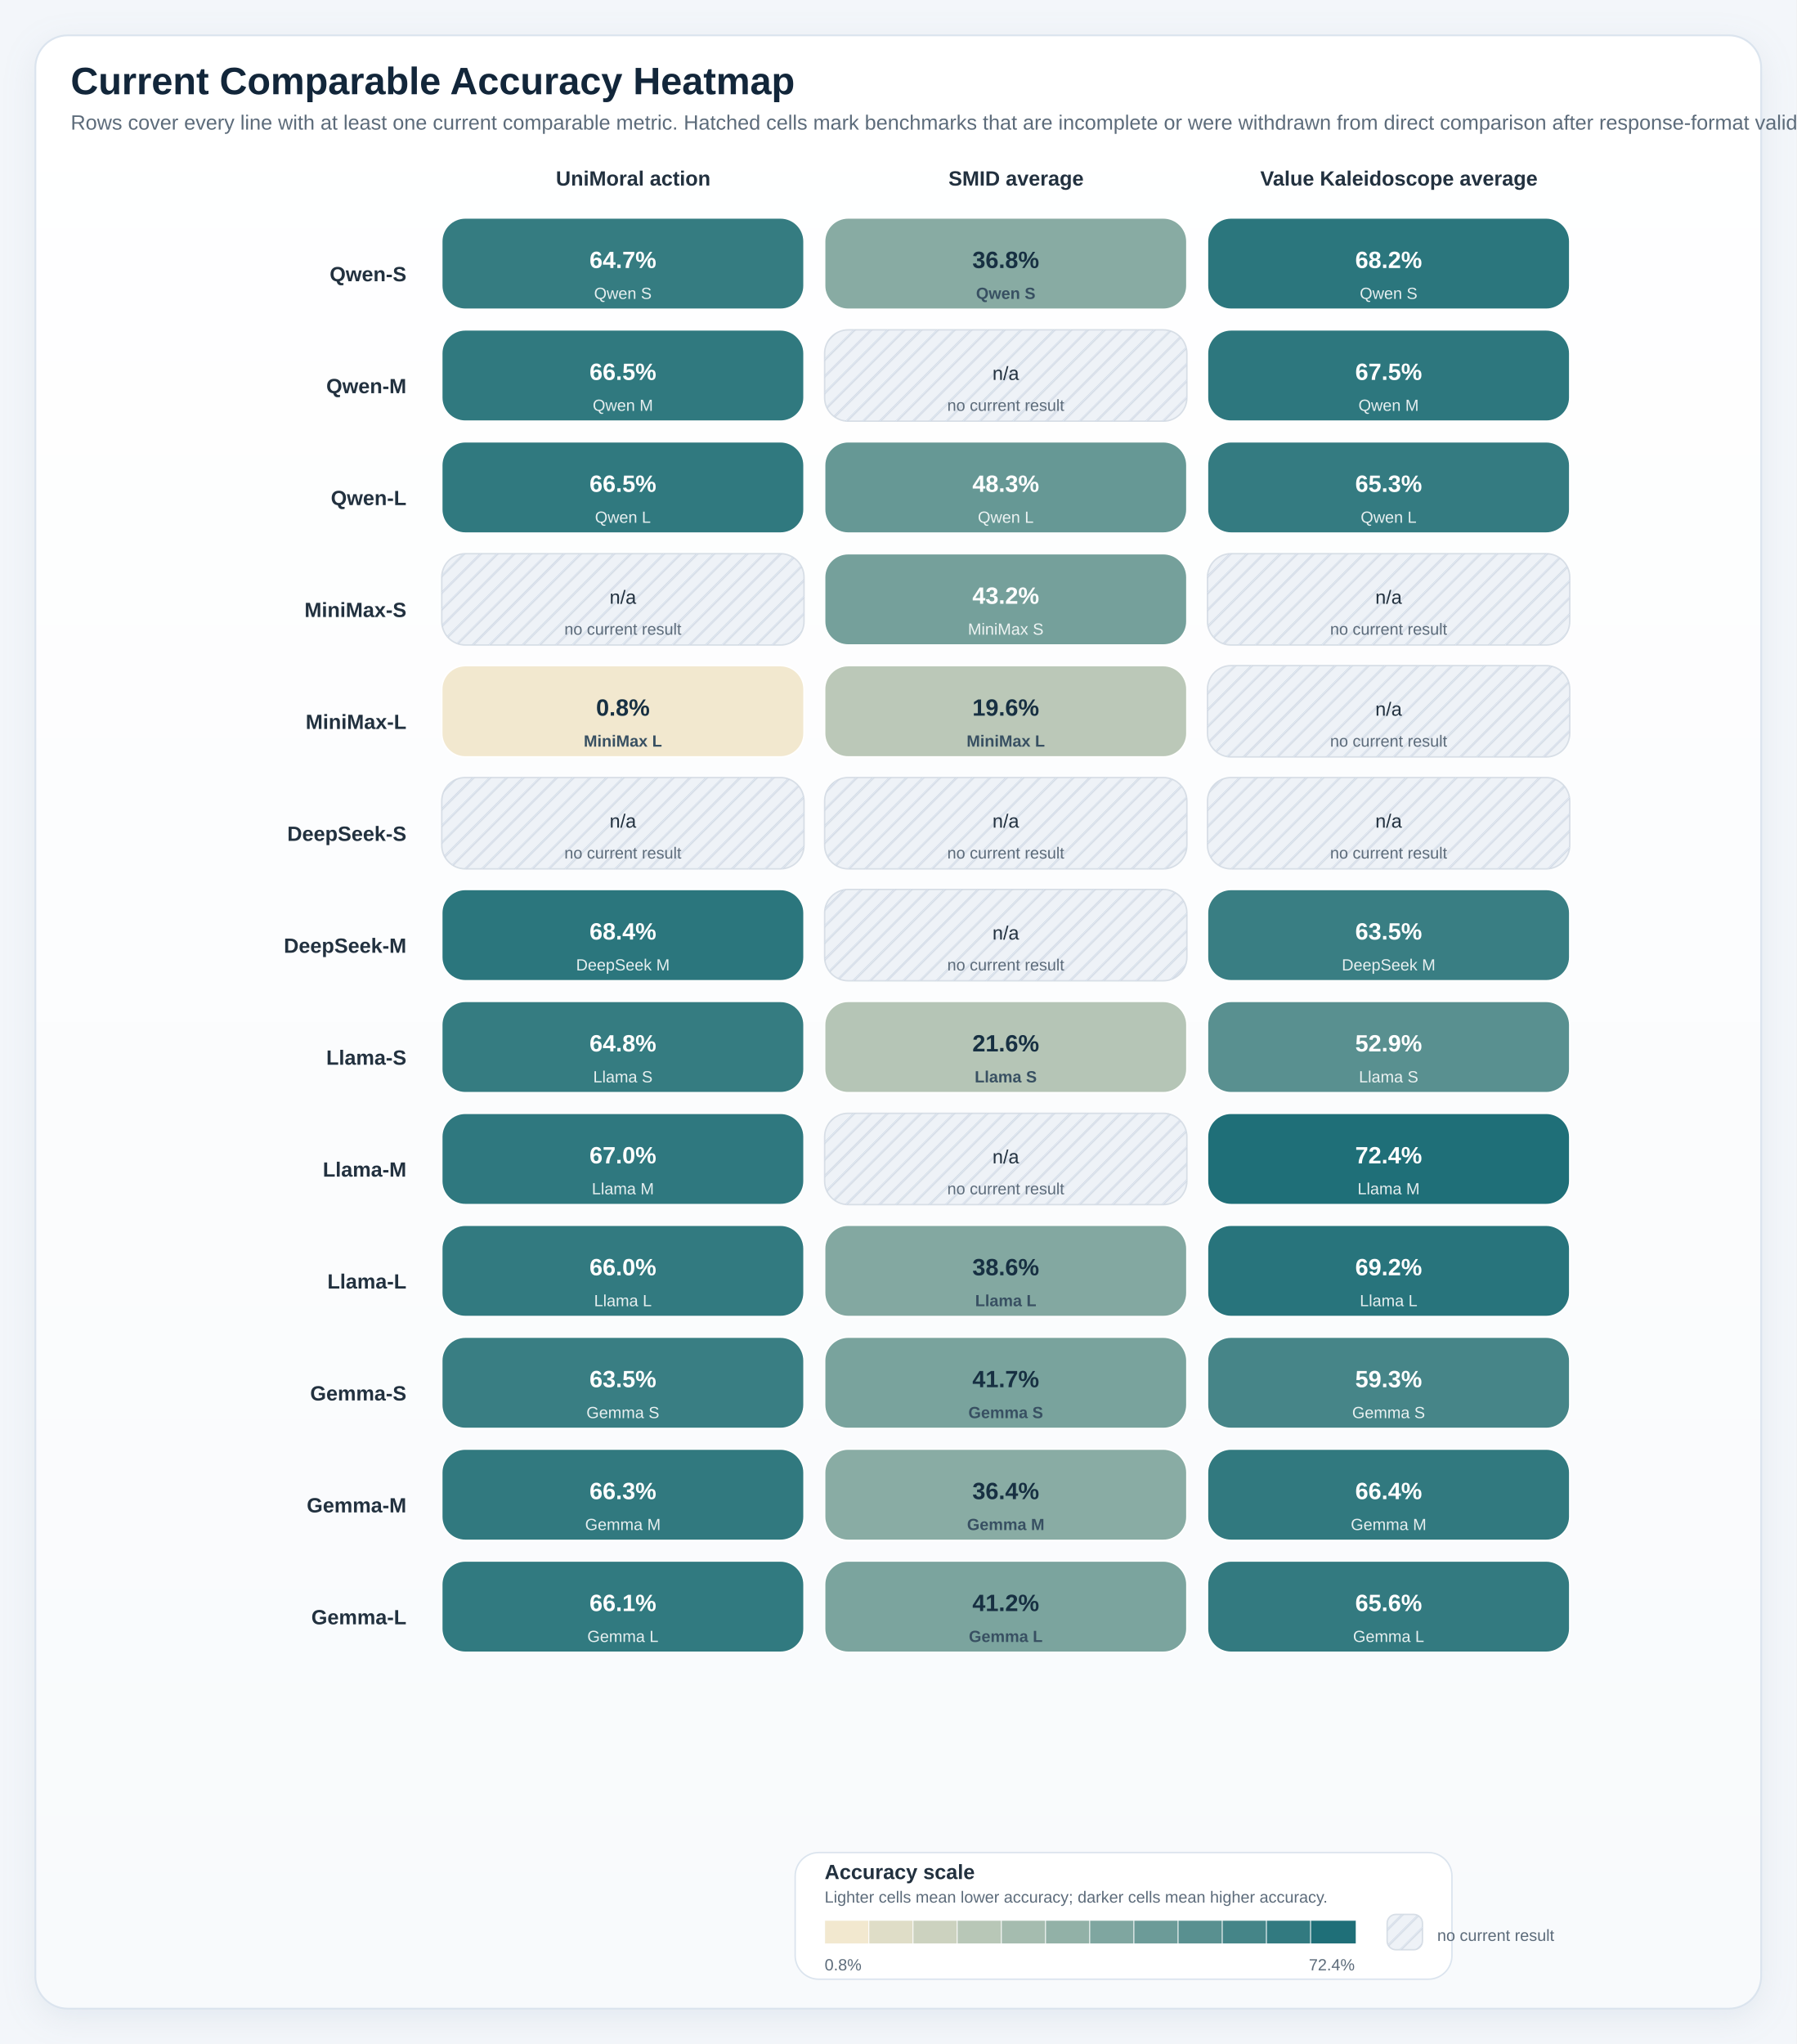
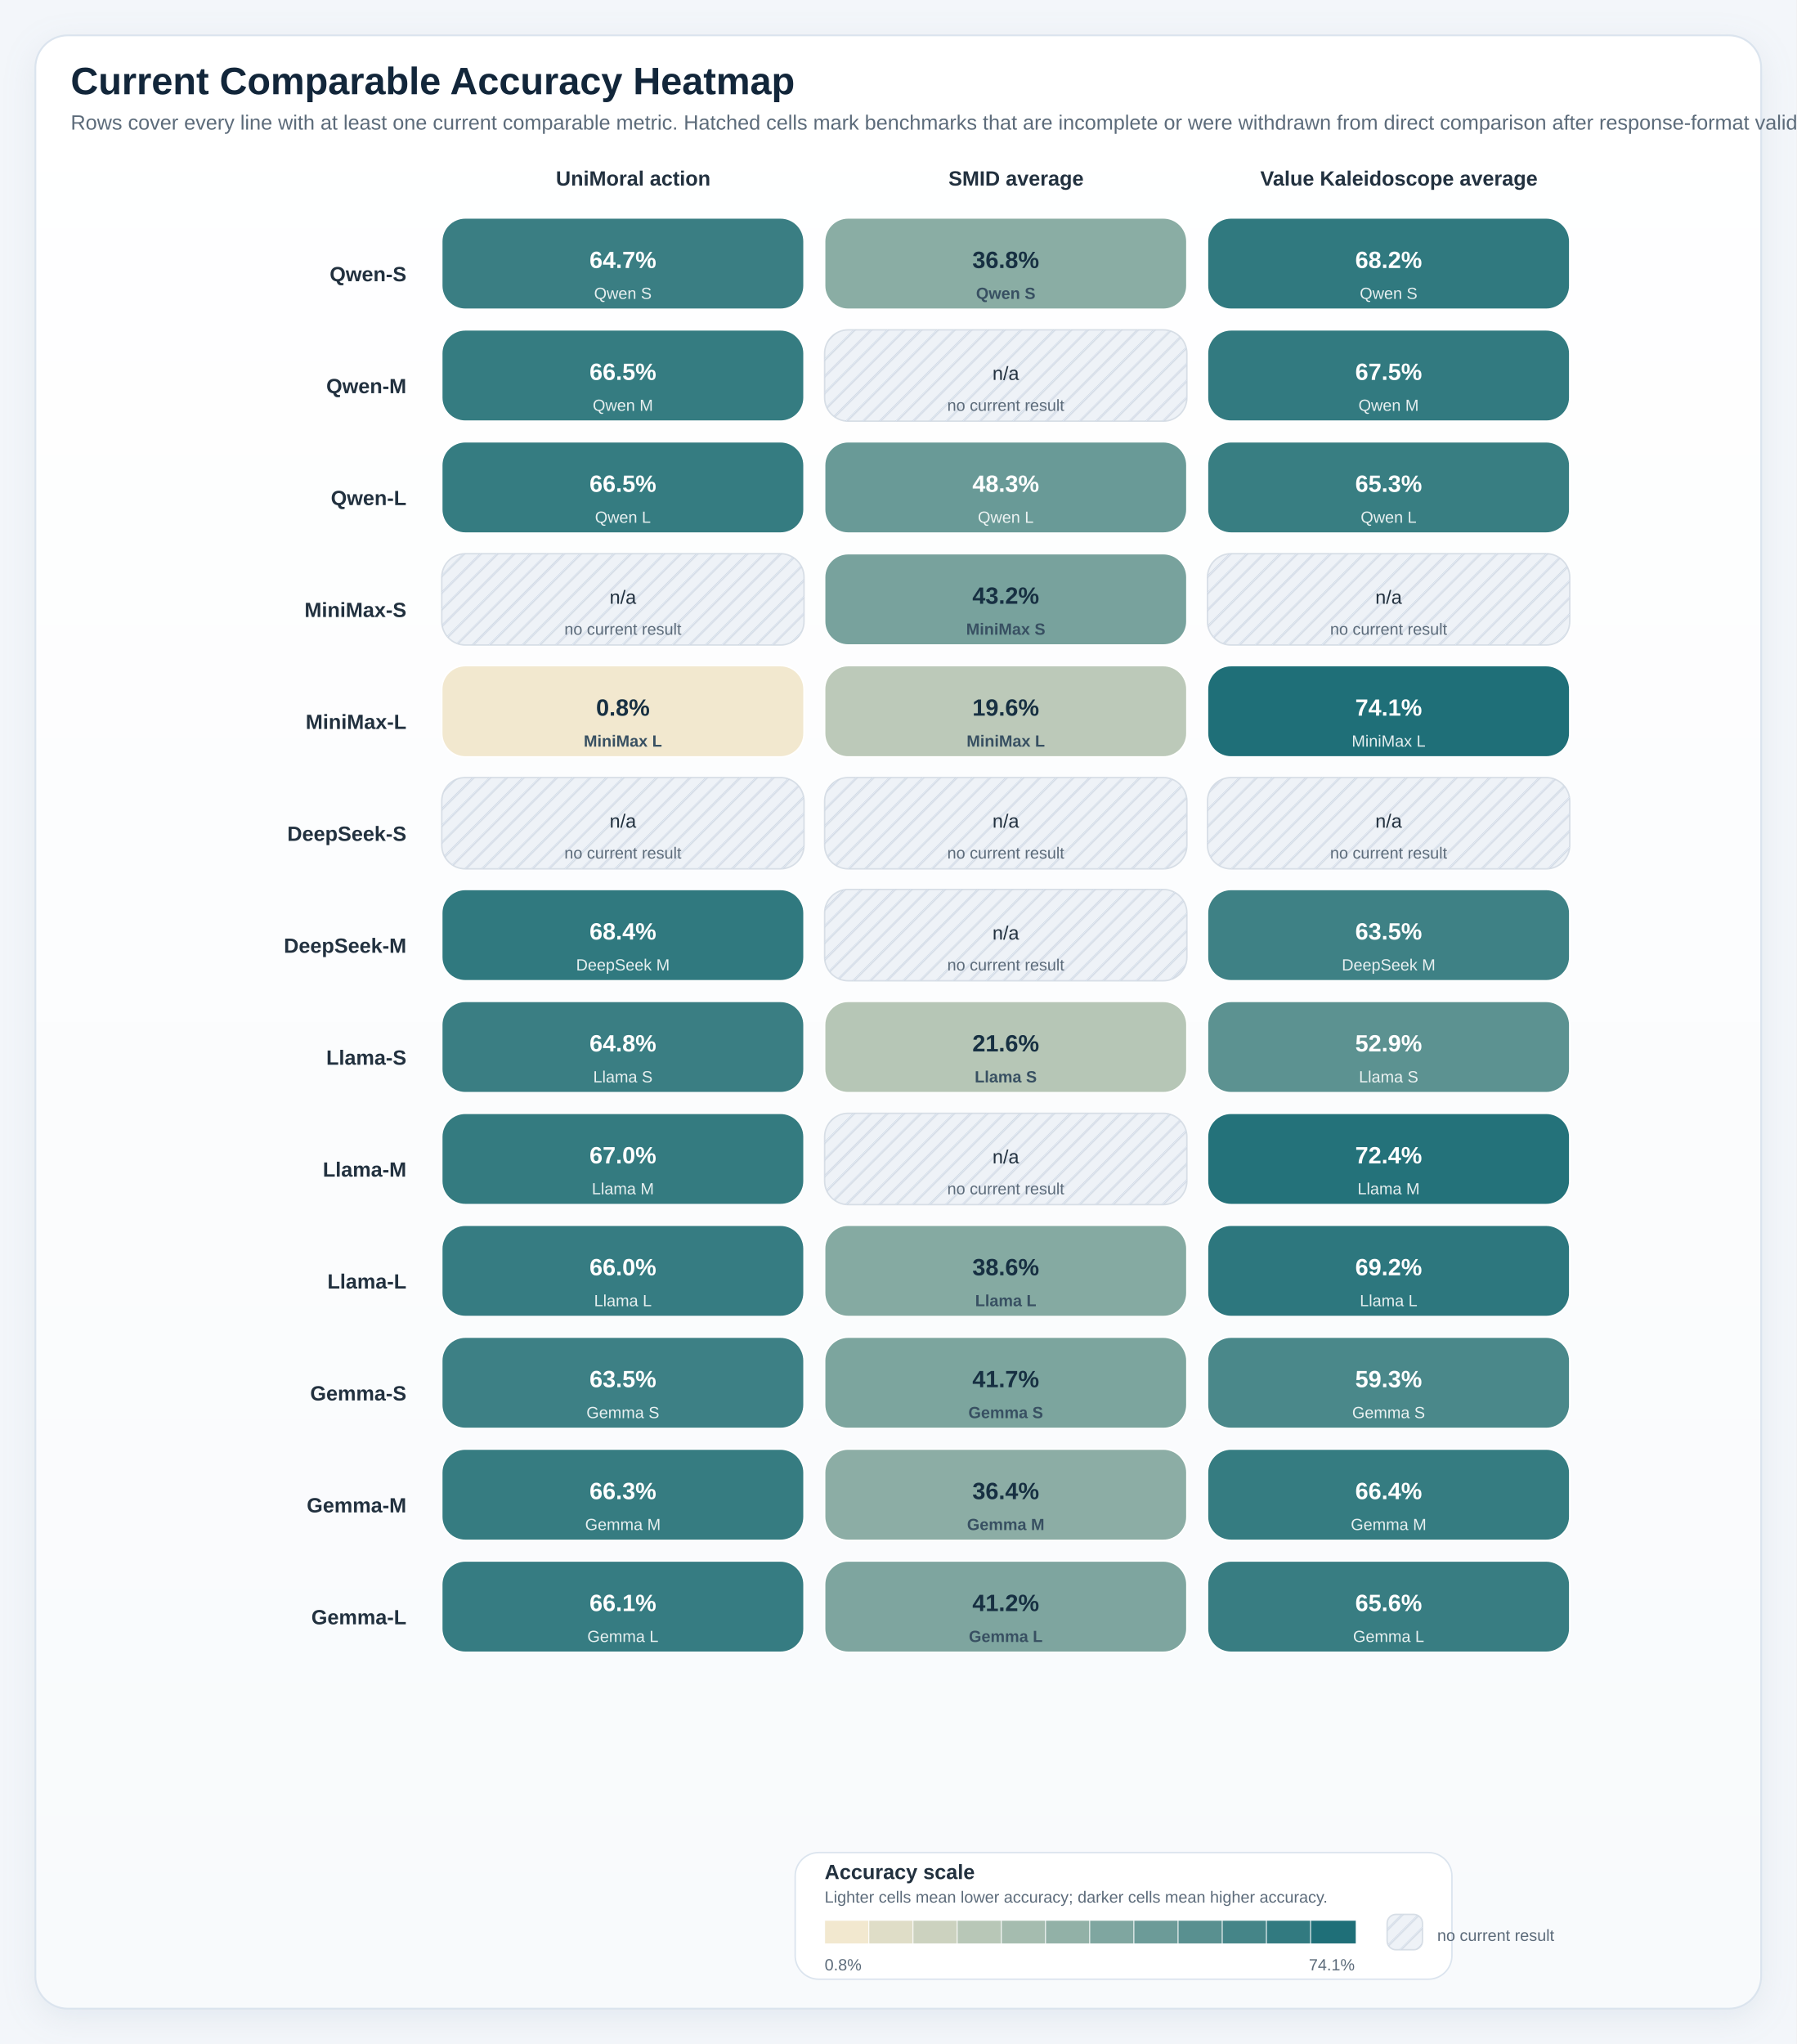
<svg xmlns="http://www.w3.org/2000/svg" viewBox="0 0 1220 1388" role="img" preserveAspectRatio="xMidYMin meet" style="max-width:100%;height:auto">
  <defs>
    <linearGradient id="panelGradient" x1="0" x2="0" y1="0" y2="1">
      <stop offset="0%" stop-color="#ffffff" />
      <stop offset="100%" stop-color="#f8fafc" />
    </linearGradient>
    <pattern id="diagonalHatch" width="8" height="8" patternUnits="userSpaceOnUse" patternTransform="rotate(45)">
      <line x1="0" y1="0" x2="0" y2="8" stroke="#cdd6e1" stroke-width="3" />
    </pattern>
    <filter id="softShadow" x="-20%" y="-20%" width="140%" height="140%">
      <feDropShadow dx="0" dy="6" stdDeviation="10" flood-color="#9fb0c2" flood-opacity="0.18" />
    </filter>
    <style>
.canvas { fill: #f3f6fa; }
.title { font: 700 26px 'IBM Plex Sans', 'Helvetica Neue', Arial, sans-serif; fill: #12263a; }
.subtitle { font: 400 14px 'IBM Plex Sans', 'Helvetica Neue', Arial, sans-serif; fill: #5c6b7a; }
.axis { font: 600 14px 'IBM Plex Sans', 'Helvetica Neue', Arial, sans-serif; fill: #22313f; }
.label { font: 500 13px 'IBM Plex Sans', 'Helvetica Neue', Arial, sans-serif; fill: #22313f; }
.metric { font: 700 20px 'IBM Plex Sans', 'Helvetica Neue', Arial, sans-serif; fill: #12263a; }
.celltext { font: 700 16px 'IBM Plex Sans', 'Helvetica Neue', Arial, sans-serif; fill: #ffffff; }
.celltext-dark { font: 700 16px 'IBM Plex Sans', 'Helvetica Neue', Arial, sans-serif; fill: #173042; }
.cellsub { font: 500 11px 'IBM Plex Sans', 'Helvetica Neue', Arial, sans-serif; fill: rgba(255,255,255,0.88); }
.cellsub-dark { font: 600 11px 'IBM Plex Sans', 'Helvetica Neue', Arial, sans-serif; fill: #385062; }
.body { font: 500 12px 'IBM Plex Sans', 'Helvetica Neue', Arial, sans-serif; fill: #22313f; }
.small { font: 500 11px 'IBM Plex Sans', 'Helvetica Neue', Arial, sans-serif; fill: #5c6b7a; }
.tiny { font: 600 10px 'IBM Plex Sans', 'Helvetica Neue', Arial, sans-serif; fill: #6b7c8f; letter-spacing: 0.04em; }
.grid { fill: #ffffff; stroke: #d7dee6; stroke-width: 1.25; }
.panel { fill: url(#panelGradient); stroke: #dbe4ee; stroke-width: 1.25; filter: url(#softShadow); }
.subpanel { fill: #ffffff; stroke: #e2e8f0; stroke-width: 1; }
.legend-card { fill: #ffffff; stroke: #dbe4ee; stroke-width: 1; }
.guide { stroke: #d7dee6; stroke-width: 1; stroke-dasharray: 4 6; }
.baseline { stroke: #aab7c6; stroke-width: 1.1; }
.muted-cell { fill: #eef2f7; stroke: #d7dee6; stroke-width: 1; }
.muted-bar { fill: #ecf1f6; stroke: #d7dee6; stroke-width: 1; }
.outline { stroke: rgba(255,255,255,0.9); stroke-width: 1; }
</style>
  </defs>
  <rect x="0" y="0" width="1220" height="1388" class="canvas" />
  <rect x="24" y="24" width="1172" height="1340" rx="22" class="panel" />
  <text x="48" y="64" class="title">Current Comparable Accuracy Heatmap</text>
  <text x="48" y="88" class="subtitle">Rows cover every line with at least one current comparable metric. Hatched cells mark benchmarks that are incomplete or were withdrawn from direct comparison after response-format validation.</text>
  <text x="430.0" y="126" text-anchor="middle" class="axis">UniMoral action</text>
  <text x="690.0" y="126" text-anchor="middle" class="axis">SMID average</text>
  <text x="950.0" y="126" text-anchor="middle" class="axis">Value Kaleidoscope average</text>
  <text x="276" y="191.0" text-anchor="end" class="axis">Qwen-S</text>
-   <rect x="300" y="148" width="246" height="62" rx="16" fill="#357c81" stroke="#ffffff" stroke-width="1" />
+   <rect x="300" y="148" width="246" height="62" rx="16" fill="#3a7e83" stroke="#ffffff" stroke-width="1" />
  <text x="423.0" y="182" text-anchor="middle" class="celltext">64.7%</text>
  <text x="423.0" y="203" text-anchor="middle" class="cellsub">Qwen S</text>
-   <rect x="560" y="148" width="246" height="62" rx="16" fill="#88aba3" stroke="#ffffff" stroke-width="1" />
+   <rect x="560" y="148" width="246" height="62" rx="16" fill="#8aada4" stroke="#ffffff" stroke-width="1" />
  <text x="683.0" y="182" text-anchor="middle" class="celltext-dark">36.8%</text>
  <text x="683.0" y="203" text-anchor="middle" class="cellsub-dark">Qwen S</text>
-   <rect x="820" y="148" width="246" height="62" rx="16" fill="#2b767d" stroke="#ffffff" stroke-width="1" />
+   <rect x="820" y="148" width="246" height="62" rx="16" fill="#30797f" stroke="#ffffff" stroke-width="1" />
  <text x="943.0" y="182" text-anchor="middle" class="celltext">68.2%</text>
  <text x="943.0" y="203" text-anchor="middle" class="cellsub">Qwen S</text>
  <text x="276" y="267.0" text-anchor="end" class="axis">Qwen-M</text>
-   <rect x="300" y="224" width="246" height="62" rx="16" fill="#30797f" stroke="#ffffff" stroke-width="1" />
+   <rect x="300" y="224" width="246" height="62" rx="16" fill="#357c81" stroke="#ffffff" stroke-width="1" />
  <text x="423.0" y="258" text-anchor="middle" class="celltext">66.5%</text>
  <text x="423.0" y="279" text-anchor="middle" class="cellsub">Qwen M</text>
  <rect x="560" y="224" width="246" height="62" rx="16" class="muted-cell" />
  <rect x="560" y="224" width="246" height="62" rx="16" fill="url(#diagonalHatch)" opacity="0.8" />
  <text x="683.0" y="258" text-anchor="middle" class="label">n/a</text>
  <text x="683.0" y="279" text-anchor="middle" class="small">no current result</text>
-   <rect x="820" y="224" width="246" height="62" rx="16" fill="#2d777e" stroke="#ffffff" stroke-width="1" />
+   <rect x="820" y="224" width="246" height="62" rx="16" fill="#327a80" stroke="#ffffff" stroke-width="1" />
  <text x="943.0" y="258" text-anchor="middle" class="celltext">67.5%</text>
  <text x="943.0" y="279" text-anchor="middle" class="cellsub">Qwen M</text>
  <text x="276" y="343.0" text-anchor="end" class="axis">Qwen-L</text>
-   <rect x="300" y="300" width="246" height="62" rx="16" fill="#30797f" stroke="#ffffff" stroke-width="1" />
+   <rect x="300" y="300" width="246" height="62" rx="16" fill="#357c81" stroke="#ffffff" stroke-width="1" />
  <text x="423.0" y="334" text-anchor="middle" class="celltext">66.5%</text>
  <text x="423.0" y="355" text-anchor="middle" class="cellsub">Qwen L</text>
-   <rect x="560" y="300" width="246" height="62" rx="16" fill="#669895" stroke="#ffffff" stroke-width="1" />
+   <rect x="560" y="300" width="246" height="62" rx="16" fill="#699a97" stroke="#ffffff" stroke-width="1" />
  <text x="683.0" y="334" text-anchor="middle" class="celltext">48.3%</text>
  <text x="683.0" y="355" text-anchor="middle" class="cellsub">Qwen L</text>
-   <rect x="820" y="300" width="246" height="62" rx="16" fill="#347b81" stroke="#ffffff" stroke-width="1" />
+   <rect x="820" y="300" width="246" height="62" rx="16" fill="#387e82" stroke="#ffffff" stroke-width="1" />
  <text x="943.0" y="334" text-anchor="middle" class="celltext">65.3%</text>
  <text x="943.0" y="355" text-anchor="middle" class="cellsub">Qwen L</text>
  <text x="276" y="419.0" text-anchor="end" class="axis">MiniMax-S</text>
  <rect x="300" y="376" width="246" height="62" rx="16" class="muted-cell" />
  <rect x="300" y="376" width="246" height="62" rx="16" fill="url(#diagonalHatch)" opacity="0.8" />
  <text x="423.0" y="410" text-anchor="middle" class="label">n/a</text>
  <text x="423.0" y="431" text-anchor="middle" class="small">no current result</text>
-   <rect x="560" y="376" width="246" height="62" rx="16" fill="#75a09b" stroke="#ffffff" stroke-width="1" />
-   <text x="683.0" y="410" text-anchor="middle" class="celltext">43.2%</text>
-   <text x="683.0" y="431" text-anchor="middle" class="cellsub">MiniMax S</text>
+   <rect x="560" y="376" width="246" height="62" rx="16" fill="#78a29d" stroke="#ffffff" stroke-width="1" />
+   <text x="683.0" y="410" text-anchor="middle" class="celltext-dark">43.2%</text>
+   <text x="683.0" y="431" text-anchor="middle" class="cellsub-dark">MiniMax S</text>
  <rect x="820" y="376" width="246" height="62" rx="16" class="muted-cell" />
  <rect x="820" y="376" width="246" height="62" rx="16" fill="url(#diagonalHatch)" opacity="0.8" />
  <text x="943.0" y="410" text-anchor="middle" class="label">n/a</text>
  <text x="943.0" y="431" text-anchor="middle" class="small">no current result</text>
  <text x="276" y="495.0" text-anchor="end" class="axis">MiniMax-L</text>
  <rect x="300" y="452" width="246" height="62" rx="16" fill="#f2e8cf" stroke="#ffffff" stroke-width="1" />
  <text x="423.0" y="486" text-anchor="middle" class="celltext-dark">0.8%</text>
  <text x="423.0" y="507" text-anchor="middle" class="cellsub-dark">MiniMax L</text>
-   <rect x="560" y="452" width="246" height="62" rx="16" fill="#bbc8b8" stroke="#ffffff" stroke-width="1" />
+   <rect x="560" y="452" width="246" height="62" rx="16" fill="#bcc9b9" stroke="#ffffff" stroke-width="1" />
  <text x="683.0" y="486" text-anchor="middle" class="celltext-dark">19.6%</text>
  <text x="683.0" y="507" text-anchor="middle" class="cellsub-dark">MiniMax L</text>
-   <rect x="820" y="452" width="246" height="62" rx="16" class="muted-cell" />
-   <rect x="820" y="452" width="246" height="62" rx="16" fill="url(#diagonalHatch)" opacity="0.8" />
-   <text x="943.0" y="486" text-anchor="middle" class="label">n/a</text>
-   <text x="943.0" y="507" text-anchor="middle" class="small">no current result</text>
+   <rect x="820" y="452" width="246" height="62" rx="16" fill="#1f6f78" stroke="#ffffff" stroke-width="1" />
+   <text x="943.0" y="486" text-anchor="middle" class="celltext">74.1%</text>
+   <text x="943.0" y="507" text-anchor="middle" class="cellsub">MiniMax L</text>
  <text x="276" y="571.0" text-anchor="end" class="axis">DeepSeek-S</text>
  <rect x="300" y="528" width="246" height="62" rx="16" class="muted-cell" />
  <rect x="300" y="528" width="246" height="62" rx="16" fill="url(#diagonalHatch)" opacity="0.8" />
  <text x="423.0" y="562" text-anchor="middle" class="label">n/a</text>
  <text x="423.0" y="583" text-anchor="middle" class="small">no current result</text>
  <rect x="560" y="528" width="246" height="62" rx="16" class="muted-cell" />
  <rect x="560" y="528" width="246" height="62" rx="16" fill="url(#diagonalHatch)" opacity="0.8" />
  <text x="683.0" y="562" text-anchor="middle" class="label">n/a</text>
  <text x="683.0" y="583" text-anchor="middle" class="small">no current result</text>
  <rect x="820" y="528" width="246" height="62" rx="16" class="muted-cell" />
  <rect x="820" y="528" width="246" height="62" rx="16" fill="url(#diagonalHatch)" opacity="0.8" />
  <text x="943.0" y="562" text-anchor="middle" class="label">n/a</text>
  <text x="943.0" y="583" text-anchor="middle" class="small">no current result</text>
  <text x="276" y="647.0" text-anchor="end" class="axis">DeepSeek-M</text>
-   <rect x="300" y="604" width="246" height="62" rx="16" fill="#2b767d" stroke="#ffffff" stroke-width="1" />
+   <rect x="300" y="604" width="246" height="62" rx="16" fill="#30797f" stroke="#ffffff" stroke-width="1" />
  <text x="423.0" y="638" text-anchor="middle" class="celltext">68.4%</text>
  <text x="423.0" y="659" text-anchor="middle" class="cellsub">DeepSeek M</text>
  <rect x="560" y="604" width="246" height="62" rx="16" class="muted-cell" />
  <rect x="560" y="604" width="246" height="62" rx="16" fill="url(#diagonalHatch)" opacity="0.8" />
  <text x="683.0" y="638" text-anchor="middle" class="label">n/a</text>
  <text x="683.0" y="659" text-anchor="middle" class="small">no current result</text>
-   <rect x="820" y="604" width="246" height="62" rx="16" fill="#397e83" stroke="#ffffff" stroke-width="1" />
+   <rect x="820" y="604" width="246" height="62" rx="16" fill="#3e8185" stroke="#ffffff" stroke-width="1" />
  <text x="943.0" y="638" text-anchor="middle" class="celltext">63.5%</text>
  <text x="943.0" y="659" text-anchor="middle" class="cellsub">DeepSeek M</text>
  <text x="276" y="723.0" text-anchor="end" class="axis">Llama-S</text>
-   <rect x="300" y="680" width="246" height="62" rx="16" fill="#357c81" stroke="#ffffff" stroke-width="1" />
+   <rect x="300" y="680" width="246" height="62" rx="16" fill="#3a7e83" stroke="#ffffff" stroke-width="1" />
  <text x="423.0" y="714" text-anchor="middle" class="celltext">64.8%</text>
  <text x="423.0" y="735" text-anchor="middle" class="cellsub">Llama S</text>
-   <rect x="560" y="680" width="246" height="62" rx="16" fill="#b5c5b6" stroke="#ffffff" stroke-width="1" />
+   <rect x="560" y="680" width="246" height="62" rx="16" fill="#b6c6b6" stroke="#ffffff" stroke-width="1" />
  <text x="683.0" y="714" text-anchor="middle" class="celltext-dark">21.6%</text>
  <text x="683.0" y="735" text-anchor="middle" class="cellsub-dark">Llama S</text>
-   <rect x="820" y="680" width="246" height="62" rx="16" fill="#599090" stroke="#ffffff" stroke-width="1" />
+   <rect x="820" y="680" width="246" height="62" rx="16" fill="#5c9291" stroke="#ffffff" stroke-width="1" />
  <text x="943.0" y="714" text-anchor="middle" class="celltext">52.9%</text>
  <text x="943.0" y="735" text-anchor="middle" class="cellsub">Llama S</text>
  <text x="276" y="799.0" text-anchor="end" class="axis">Llama-M</text>
-   <rect x="300" y="756" width="246" height="62" rx="16" fill="#2f787f" stroke="#ffffff" stroke-width="1" />
+   <rect x="300" y="756" width="246" height="62" rx="16" fill="#347b80" stroke="#ffffff" stroke-width="1" />
  <text x="423.0" y="790" text-anchor="middle" class="celltext">67.0%</text>
  <text x="423.0" y="811" text-anchor="middle" class="cellsub">Llama M</text>
  <rect x="560" y="756" width="246" height="62" rx="16" class="muted-cell" />
  <rect x="560" y="756" width="246" height="62" rx="16" fill="url(#diagonalHatch)" opacity="0.8" />
  <text x="683.0" y="790" text-anchor="middle" class="label">n/a</text>
  <text x="683.0" y="811" text-anchor="middle" class="small">no current result</text>
-   <rect x="820" y="756" width="246" height="62" rx="16" fill="#1f6f78" stroke="#ffffff" stroke-width="1" />
+   <rect x="820" y="756" width="246" height="62" rx="16" fill="#24727a" stroke="#ffffff" stroke-width="1" />
  <text x="943.0" y="790" text-anchor="middle" class="celltext">72.4%</text>
  <text x="943.0" y="811" text-anchor="middle" class="cellsub">Llama M</text>
  <text x="276" y="875.0" text-anchor="end" class="axis">Llama-L</text>
-   <rect x="300" y="832" width="246" height="62" rx="16" fill="#327a80" stroke="#ffffff" stroke-width="1" />
+   <rect x="300" y="832" width="246" height="62" rx="16" fill="#367c82" stroke="#ffffff" stroke-width="1" />
  <text x="423.0" y="866" text-anchor="middle" class="celltext">66.0%</text>
  <text x="423.0" y="887" text-anchor="middle" class="cellsub">Llama L</text>
-   <rect x="560" y="832" width="246" height="62" rx="16" fill="#83a8a1" stroke="#ffffff" stroke-width="1" />
+   <rect x="560" y="832" width="246" height="62" rx="16" fill="#85aaa2" stroke="#ffffff" stroke-width="1" />
  <text x="683.0" y="866" text-anchor="middle" class="celltext-dark">38.6%</text>
  <text x="683.0" y="887" text-anchor="middle" class="cellsub-dark">Llama L</text>
-   <rect x="820" y="832" width="246" height="62" rx="16" fill="#28747c" stroke="#ffffff" stroke-width="1" />
+   <rect x="820" y="832" width="246" height="62" rx="16" fill="#2d777e" stroke="#ffffff" stroke-width="1" />
  <text x="943.0" y="866" text-anchor="middle" class="celltext">69.2%</text>
  <text x="943.0" y="887" text-anchor="middle" class="cellsub">Llama L</text>
  <text x="276" y="951.0" text-anchor="end" class="axis">Gemma-S</text>
-   <rect x="300" y="908" width="246" height="62" rx="16" fill="#397e83" stroke="#ffffff" stroke-width="1" />
+   <rect x="300" y="908" width="246" height="62" rx="16" fill="#3d8085" stroke="#ffffff" stroke-width="1" />
  <text x="423.0" y="942" text-anchor="middle" class="celltext">63.5%</text>
  <text x="423.0" y="963" text-anchor="middle" class="cellsub">Gemma S</text>
-   <rect x="560" y="908" width="246" height="62" rx="16" fill="#79a39d" stroke="#ffffff" stroke-width="1" />
+   <rect x="560" y="908" width="246" height="62" rx="16" fill="#7ca59e" stroke="#ffffff" stroke-width="1" />
  <text x="683.0" y="942" text-anchor="middle" class="celltext-dark">41.7%</text>
  <text x="683.0" y="963" text-anchor="middle" class="cellsub-dark">Gemma S</text>
-   <rect x="820" y="908" width="246" height="62" rx="16" fill="#468588" stroke="#ffffff" stroke-width="1" />
+   <rect x="820" y="908" width="246" height="62" rx="16" fill="#4a888a" stroke="#ffffff" stroke-width="1" />
  <text x="943.0" y="942" text-anchor="middle" class="celltext">59.3%</text>
  <text x="943.0" y="963" text-anchor="middle" class="cellsub">Gemma S</text>
  <text x="276" y="1027.0" text-anchor="end" class="axis">Gemma-M</text>
-   <rect x="300" y="984" width="246" height="62" rx="16" fill="#31797f" stroke="#ffffff" stroke-width="1" />
+   <rect x="300" y="984" width="246" height="62" rx="16" fill="#367c81" stroke="#ffffff" stroke-width="1" />
  <text x="423.0" y="1018" text-anchor="middle" class="celltext">66.3%</text>
  <text x="423.0" y="1039" text-anchor="middle" class="cellsub">Gemma M</text>
-   <rect x="560" y="984" width="246" height="62" rx="16" fill="#89aca4" stroke="#ffffff" stroke-width="1" />
+   <rect x="560" y="984" width="246" height="62" rx="16" fill="#8cada5" stroke="#ffffff" stroke-width="1" />
  <text x="683.0" y="1018" text-anchor="middle" class="celltext-dark">36.4%</text>
  <text x="683.0" y="1039" text-anchor="middle" class="cellsub-dark">Gemma M</text>
-   <rect x="820" y="984" width="246" height="62" rx="16" fill="#31797f" stroke="#ffffff" stroke-width="1" />
+   <rect x="820" y="984" width="246" height="62" rx="16" fill="#357c81" stroke="#ffffff" stroke-width="1" />
  <text x="943.0" y="1018" text-anchor="middle" class="celltext">66.4%</text>
  <text x="943.0" y="1039" text-anchor="middle" class="cellsub">Gemma M</text>
  <text x="276" y="1103.0" text-anchor="end" class="axis">Gemma-L</text>
-   <rect x="300" y="1060" width="246" height="62" rx="16" fill="#317a80" stroke="#ffffff" stroke-width="1" />
+   <rect x="300" y="1060" width="246" height="62" rx="16" fill="#367c82" stroke="#ffffff" stroke-width="1" />
  <text x="423.0" y="1094" text-anchor="middle" class="celltext">66.1%</text>
  <text x="423.0" y="1115" text-anchor="middle" class="cellsub">Gemma L</text>
-   <rect x="560" y="1060" width="246" height="62" rx="16" fill="#7ba49e" stroke="#ffffff" stroke-width="1" />
+   <rect x="560" y="1060" width="246" height="62" rx="16" fill="#7ea59f" stroke="#ffffff" stroke-width="1" />
  <text x="683.0" y="1094" text-anchor="middle" class="celltext-dark">41.2%</text>
  <text x="683.0" y="1115" text-anchor="middle" class="cellsub-dark">Gemma L</text>
-   <rect x="820" y="1060" width="246" height="62" rx="16" fill="#337a80" stroke="#ffffff" stroke-width="1" />
+   <rect x="820" y="1060" width="246" height="62" rx="16" fill="#387d82" stroke="#ffffff" stroke-width="1" />
  <text x="943.0" y="1094" text-anchor="middle" class="celltext">65.6%</text>
  <text x="943.0" y="1115" text-anchor="middle" class="cellsub">Gemma L</text>
  <rect x="540" y="1258" width="446" height="86" rx="16" class="legend-card" />
  <text x="560" y="1276" class="axis">Accuracy scale</text>
  <text x="560" y="1292" class="small">Lighter cells mean lower accuracy; darker cells mean higher accuracy.</text>
  <rect x="560.00" y="1304" width="31.00" height="16" fill="#f2e8cf" stroke="#ffffff" stroke-width="0.6" />
  <rect x="590.00" y="1304" width="31.00" height="16" fill="#dfddc7" stroke="#ffffff" stroke-width="0.6" />
  <rect x="620.00" y="1304" width="31.00" height="16" fill="#ccd2bf" stroke="#ffffff" stroke-width="0.6" />
  <rect x="650.00" y="1304" width="31.00" height="16" fill="#b8c7b7" stroke="#ffffff" stroke-width="0.6" />
  <rect x="680.00" y="1304" width="31.00" height="16" fill="#a5bcaf" stroke="#ffffff" stroke-width="0.6" />
  <rect x="710.00" y="1304" width="31.00" height="16" fill="#92b1a7" stroke="#ffffff" stroke-width="0.6" />
  <rect x="740.00" y="1304" width="31.00" height="16" fill="#7fa6a0" stroke="#ffffff" stroke-width="0.6" />
  <rect x="770.00" y="1304" width="31.00" height="16" fill="#6c9b98" stroke="#ffffff" stroke-width="0.6" />
  <rect x="800.00" y="1304" width="31.00" height="16" fill="#599090" stroke="#ffffff" stroke-width="0.6" />
  <rect x="830.00" y="1304" width="31.00" height="16" fill="#458588" stroke="#ffffff" stroke-width="0.6" />
  <rect x="860.00" y="1304" width="31.00" height="16" fill="#327a80" stroke="#ffffff" stroke-width="0.6" />
  <rect x="890.00" y="1304" width="31.00" height="16" fill="#1f6f78" stroke="#ffffff" stroke-width="0.6" />
  <text x="560" y="1338" class="small">0.8%</text>
-   <text x="920" y="1338" text-anchor="end" class="small">72.4%</text>
+   <text x="920" y="1338" text-anchor="end" class="small">74.1%</text>
  <rect x="942" y="1300" width="24" height="24" rx="6" class="muted-cell" />
  <rect x="942" y="1300" width="24" height="24" rx="6" fill="url(#diagonalHatch)" opacity="0.8" />
  <text x="976" y="1318" class="small">no current result</text>
</svg>
